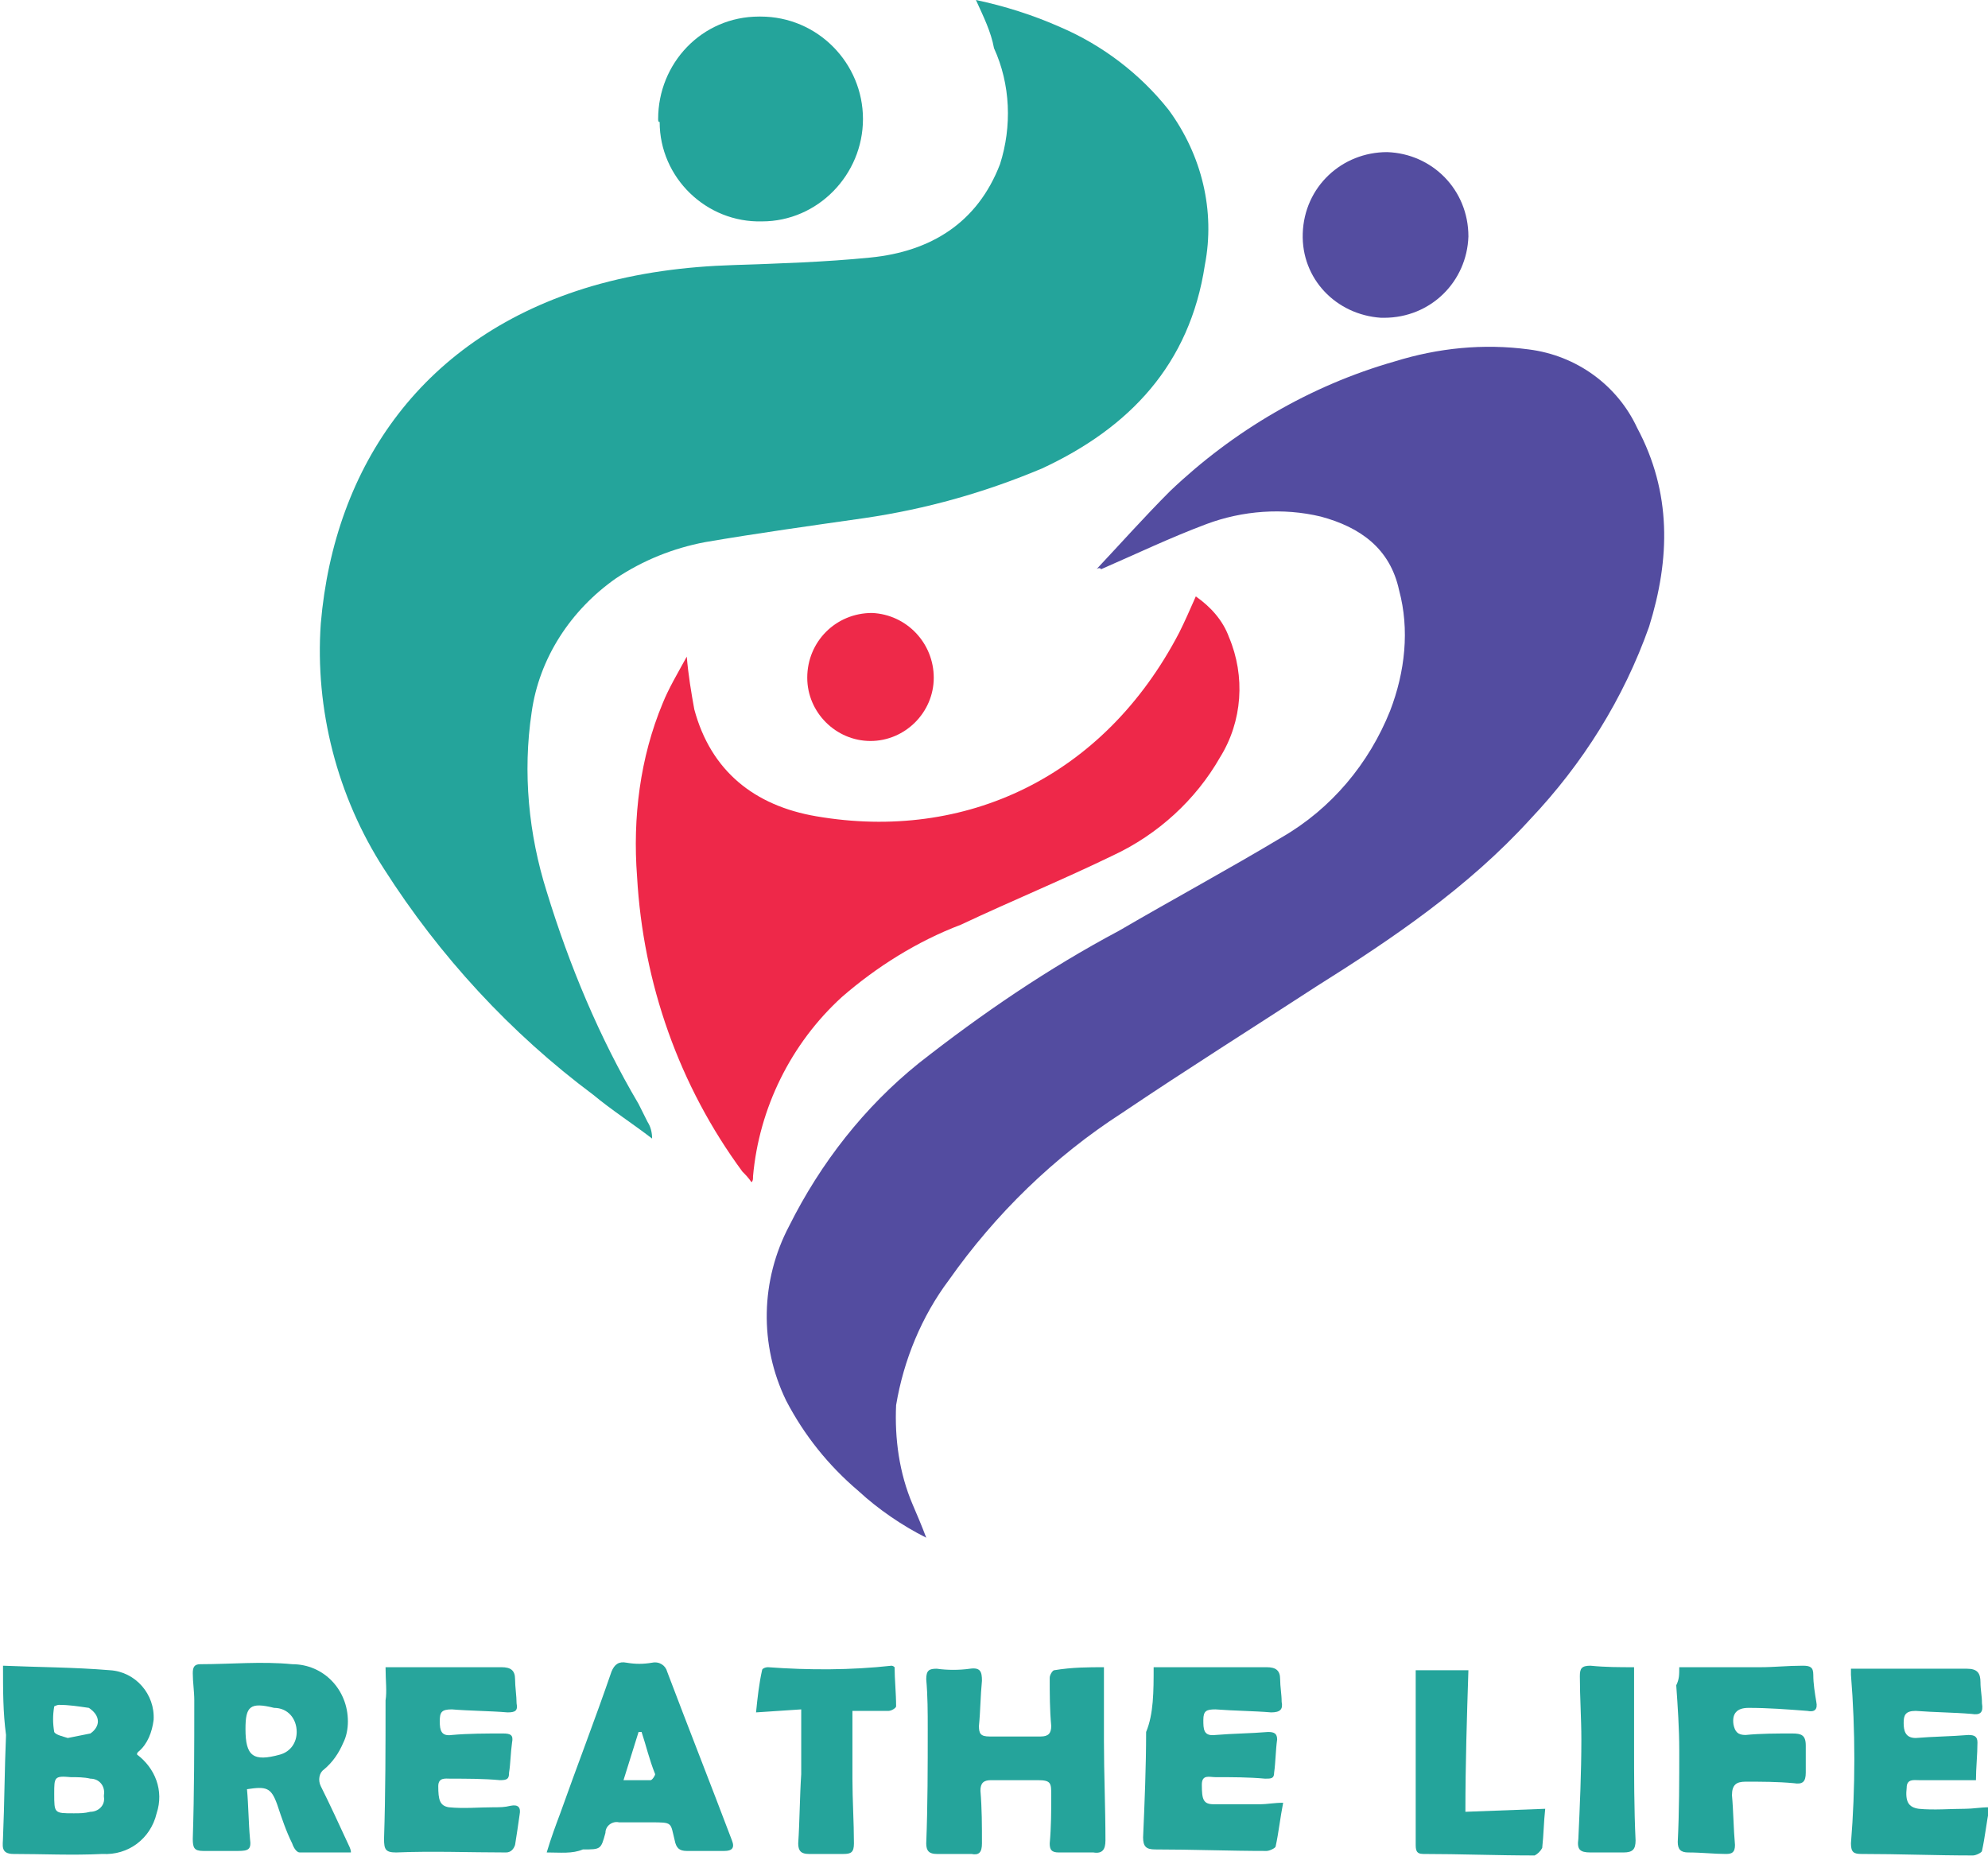
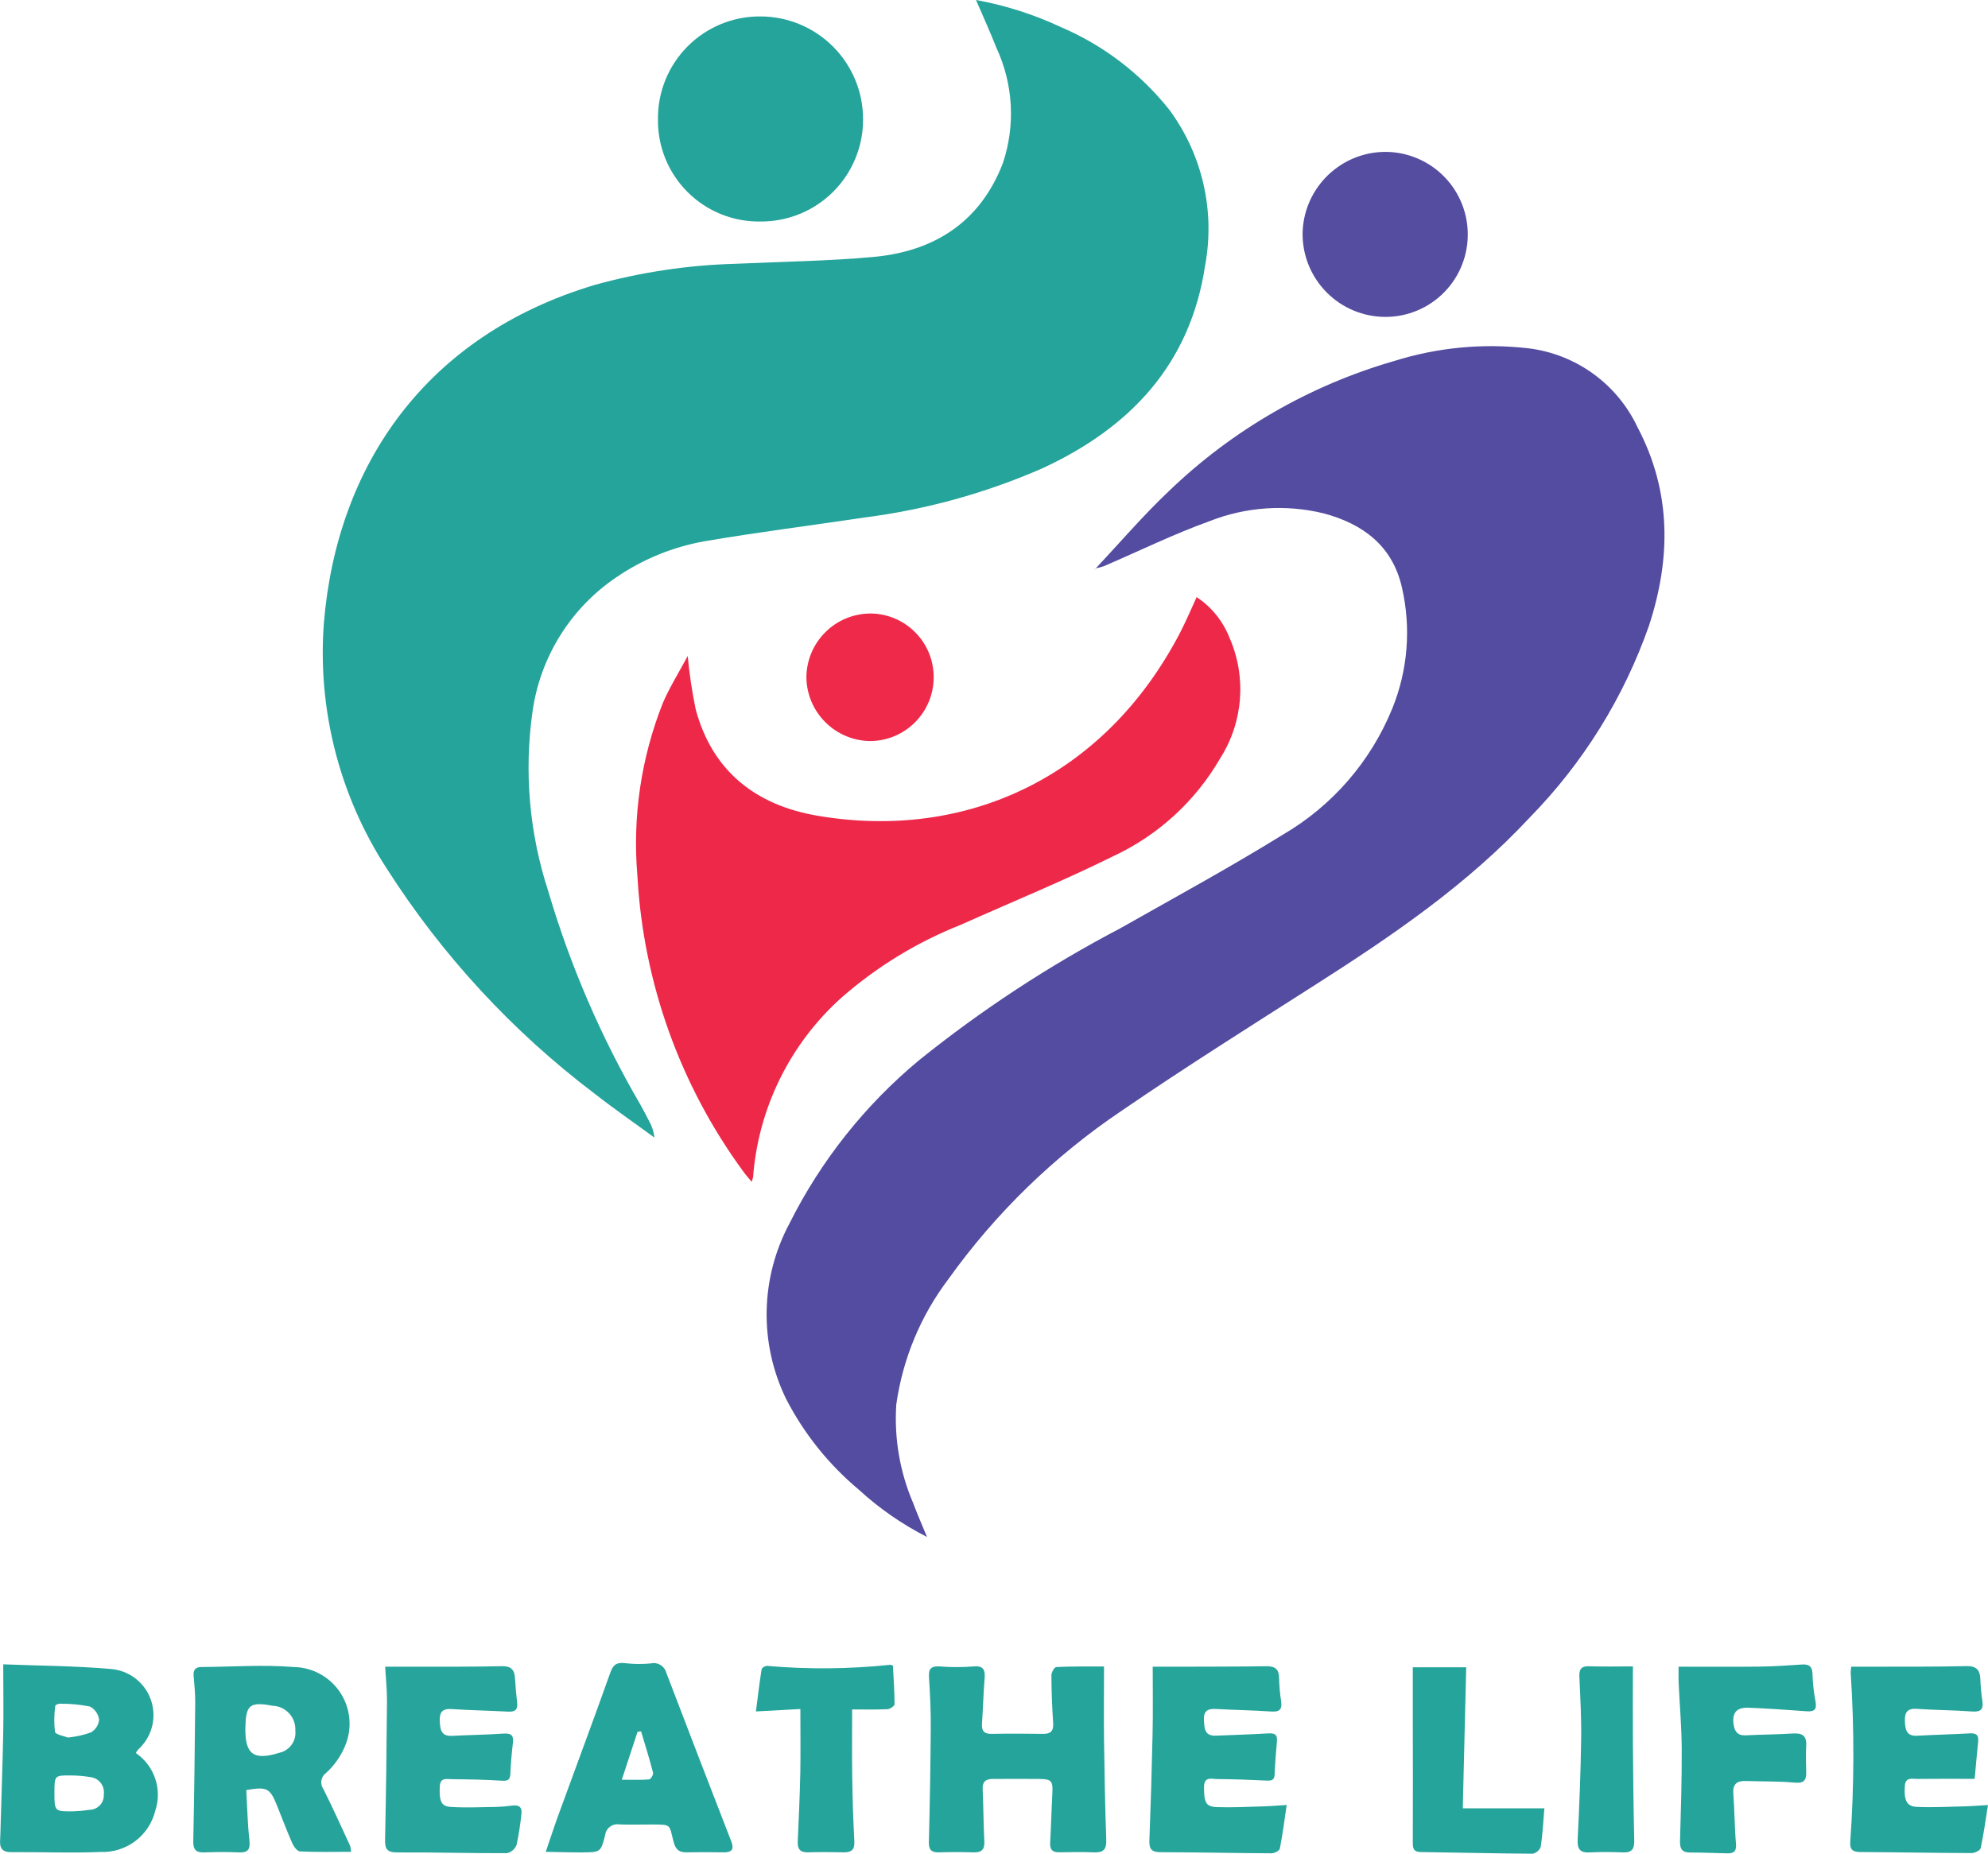
- <svg xmlns="http://www.w3.org/2000/svg" version="1.1" id="Layer_1" x="0px" y="0px" viewBox="0 0 132 123.2" style="enable-background:new 0 0 132 123.2;" xml:space="preserve">
-   <style type="text/css">
- 	.st0{fill:#24A49B;}
- 	.st1{fill:#534CA0;}
- 	.st2{fill:#EE2849;}
- 	.st3{fill:#25A49B;}
- 	.st4{fill:#26A49B;}
- 	.st5{fill:#544DA0;}
- 	.st6{fill:#27A59C;}
- 	.st7{fill:#26A59B;}
- 	.st8{fill:#EE2949;}
- </style>
-   <g id="Group_9" transform="translate(-644 -4440)">
-     <g id="Group_7" transform="translate(644 4440)">
-       <path id="Path_53" class="st0" d="M64.8,0c1.9,0.4,3.8,1,5.6,1.8c2.8,1.2,5.3,3.1,7.2,5.5c2.2,3,3.1,6.7,2.4,10.3    c-1,6.6-5,10.8-10.8,13.5c-3.8,1.6-7.7,2.7-11.8,3.3c-3.5,0.5-7.1,1-10.6,1.6c-2.1,0.4-4.1,1.2-5.9,2.4c-3,2.1-5.1,5.3-5.6,8.9    c-0.6,4-0.2,8.1,1,11.9c1.5,4.9,3.5,9.7,6.1,14.1c0.2,0.4,0.4,0.8,0.6,1.2c0.2,0.3,0.3,0.7,0.3,1.1c-1.3-1-2.7-1.9-3.9-2.9    c-5.5-4.1-10.2-9.2-13.9-15c-3.1-4.8-4.6-10.6-4.2-16.3c0.9-10.5,6.8-19.1,18-22.4c3.1-0.9,6.2-1.3,9.4-1.4c3-0.1,6.1-0.2,9.1-0.5    c4-0.4,7.1-2.3,8.6-6.2c0.8-2.5,0.7-5.3-0.4-7.7C65.8,2.1,65.3,1.1,64.8,0z" />
-       <path id="Path_54" class="st1" d="M72.8,37.8c1.6-1.7,3.2-3.5,4.9-5.2c4.2-4,9.3-7,14.9-8.6c2.9-0.9,5.9-1.2,8.9-0.8    c3.2,0.4,5.9,2.4,7.2,5.2c2.3,4.3,2.2,8.7,0.8,13.2c-1.7,4.8-4.4,9.1-7.9,12.8c-4.1,4.5-9.1,7.9-14.2,11.1    c-4.3,2.8-8.6,5.5-12.9,8.4C70,76.8,66.1,80.6,63,85c-1.8,2.4-3,5.3-3.5,8.3c-0.1,2.2,0.2,4.5,1.1,6.6c0.3,0.7,0.6,1.4,0.9,2.2    c-1.6-0.8-3.2-1.9-4.5-3.1c-2-1.7-3.6-3.7-4.8-6c-1.8-3.7-1.7-8,0.2-11.6c2.1-4.2,5-7.9,8.6-10.8c4.2-3.3,8.6-6.3,13.3-8.8    c3.6-2.1,7.3-4.1,10.8-6.2c3.3-1.9,5.8-4.9,7.2-8.4c1-2.6,1.3-5.4,0.6-8c-0.6-2.8-2.6-4.2-5.2-4.9c-2.5-0.6-5.2-0.4-7.6,0.5    c-2.4,0.9-4.7,2-7,3C73.1,37.7,72.9,37.7,72.8,37.8L72.8,37.8z" />
-       <path id="Path_55" class="st2" d="M49.9,78.5c-0.2-0.3-0.4-0.5-0.6-0.7c-4.2-5.7-6.6-12.5-7-19.6c-0.3-3.9,0.2-7.9,1.7-11.5    c0.4-1,1-2,1.6-3.1c0.1,1.2,0.3,2.4,0.5,3.5c1.1,4.1,4,6.4,8.1,7.1c9.9,1.7,19.1-2.6,24.1-12.2c0.4-0.8,0.7-1.5,1.1-2.4    c1,0.7,1.8,1.6,2.2,2.7c1.1,2.6,0.9,5.6-0.6,8c-1.6,2.8-4.1,5.1-7.1,6.5c-3.3,1.6-6.7,3-10.1,4.6c-2.9,1.1-5.6,2.8-7.9,4.8    c-3.4,3.1-5.5,7.4-5.9,11.9C50,78.3,50,78.4,49.9,78.5z" />
-       <path id="Path_56" class="st0" d="M43.7,7.9c0-3.7,2.9-6.8,6.7-6.8c0,0,0.1,0,0.1,0c3.8,0,6.8,3.1,6.8,6.8c0,0,0,0,0,0    c0,3.7-3,6.8-6.7,6.8c0,0,0,0,0,0c-3.7,0.1-6.8-2.9-6.8-6.6C43.7,8.1,43.7,8,43.7,7.9z" />
-       <path id="Path_57" class="st3" d="M0.2,110.6c2.3,0.1,4.7,0.1,7.1,0.3c1.7,0.1,3,1.6,2.9,3.3c-0.1,0.8-0.4,1.6-1,2.1    c-0.1,0.1-0.1,0.1-0.1,0.2c1.2,0.9,1.8,2.4,1.3,3.9c-0.4,1.7-1.9,2.8-3.6,2.7c-2,0.1-4,0-5.9,0c-0.9,0-0.7-0.6-0.7-1.1    c0.1-2.3,0.1-4.5,0.2-6.8C0.2,113.7,0.2,112.3,0.2,110.6z M3.6,119.1c0,1.3,0,1.3,1.3,1.3c0.4,0,0.7,0,1.1-0.1c0.5,0,1-0.4,0.9-1    c0,0,0,0,0-0.1c0.1-0.6-0.3-1.1-0.9-1.1c0,0,0,0,0,0C5.6,118,5.1,118,4.7,118C3.6,117.9,3.6,118,3.6,119.1L3.6,119.1z M4.5,115.4    c0.5-0.1,1-0.2,1.5-0.3c0.3-0.2,0.5-0.5,0.5-0.8c0-0.4-0.3-0.7-0.6-0.9c-0.7-0.1-1.3-0.2-2-0.2c-0.1,0-0.3,0.1-0.3,0.1    c-0.1,0.6-0.1,1.1,0,1.7C3.7,115.2,4.2,115.3,4.5,115.4L4.5,115.4z" />
-       <path id="Path_58" class="st3" d="M73.3,110.7c0,1.7,0,3.3,0,4.9c0,2.2,0.1,4.4,0.1,6.6c0,0.6-0.2,0.9-0.8,0.8c-0.8,0-1.6,0-2.3,0    c-0.5,0-0.6-0.2-0.6-0.6c0.1-1.1,0.1-2.2,0.1-3.2c0-0.8,0-1-0.9-1c-1,0-2.1,0-3.1,0c-0.5,0-0.7,0.2-0.7,0.7    c0.1,1.2,0.1,2.3,0.1,3.5c0,0.6-0.2,0.8-0.7,0.7c-0.8,0-1.5,0-2.3,0c-0.5,0-0.7-0.2-0.7-0.7c0.1-2.5,0.1-5.1,0.1-7.6    c0-1.1,0-2.2-0.1-3.3c0-0.6,0.2-0.7,0.7-0.7c0.7,0.1,1.5,0.1,2.2,0c0.7-0.1,0.8,0.2,0.8,0.8c-0.1,1-0.1,2-0.2,3    c0,0.5,0.1,0.7,0.7,0.7c1.1,0,2.3,0,3.4,0c0.5,0,0.7-0.2,0.7-0.7c-0.1-1.1-0.1-2.1-0.1-3.2c0-0.2,0.2-0.5,0.3-0.5    C71.2,110.7,72.3,110.7,73.3,110.7z" />
-       <path id="Path_59" class="st4" d="M23.3,123c-1.2,0-2.3,0-3.4,0c-0.2,0-0.4-0.3-0.5-0.6c-0.4-0.8-0.7-1.7-1-2.6    c-0.4-1.1-0.7-1.2-2-1c0.1,1.1,0.1,2.2,0.2,3.3c0.1,0.7-0.1,0.8-0.8,0.8c-0.8,0-1.5,0-2.3,0c-0.6,0-0.7-0.2-0.7-0.8    c0.1-3.1,0.1-6.1,0.1-9.2c0-0.6-0.1-1.2-0.1-1.8c0-0.4,0.1-0.6,0.5-0.6c2,0,4.1-0.2,6.1,0c2.1,0,3.7,1.7,3.7,3.8    c0,0.5-0.1,1-0.3,1.4c-0.3,0.7-0.7,1.3-1.3,1.8c-0.3,0.2-0.4,0.7-0.2,1.1c0,0,0,0,0,0c0.6,1.2,1.2,2.5,1.8,3.8    C23.3,122.8,23.3,122.9,23.3,123z M16.3,114.8c0,1.8,0.5,2.2,2.3,1.7c0.7-0.2,1.1-0.8,1.1-1.5c0-0.9-0.6-1.6-1.5-1.6c0,0,0,0,0,0    C16.6,113,16.3,113.3,16.3,114.8L16.3,114.8z" />
-       <path id="Path_60" class="st5" d="M92.1,10.1c3,0.1,5.4,2.5,5.4,5.6c0,0,0,0,0,0c-0.1,3-2.5,5.4-5.6,5.4c-0.1,0-0.1,0-0.2,0    c-3-0.2-5.3-2.6-5.2-5.6C86.6,12.4,89.1,10.1,92.1,10.1z" />
-       <path id="Path_61" class="st6" d="M25.6,110.7c0.8,0,1.5,0,2.1,0c1.9,0,3.7,0,5.6,0c0.6,0,0.9,0.2,0.9,0.8c0,0.5,0.1,1.1,0.1,1.6    c0.1,0.5-0.1,0.6-0.6,0.6c-1.2-0.1-2.5-0.1-3.7-0.2c-0.7,0-0.8,0.2-0.8,0.8c0,0.6,0.1,1,0.8,0.9c1.1-0.1,2.3-0.1,3.4-0.1    c0.5,0,0.7,0.1,0.6,0.6c-0.1,0.7-0.1,1.4-0.2,2c0,0.4-0.1,0.5-0.6,0.5c-1.1-0.1-2.2-0.1-3.3-0.1c-0.3,0-0.8-0.1-0.8,0.5    c0,0.9,0.1,1.3,0.7,1.4c1,0.1,2,0,3,0c0.4,0,0.7,0,1.1-0.1c0.5-0.1,0.7,0.1,0.6,0.6c-0.1,0.7-0.2,1.4-0.3,2    c-0.1,0.3-0.3,0.5-0.6,0.5c-2.4,0-4.9-0.1-7.3,0c-0.7,0-0.8-0.2-0.8-0.9c0.1-3.1,0.1-6.1,0.1-9.2    C25.7,112.3,25.6,111.6,25.6,110.7z" />
-       <path id="Path_62" class="st0" d="M131.2,118.2c-1.3,0-2.6,0-3.8,0c-0.3,0-0.8-0.1-0.8,0.5c-0.1,0.9,0.1,1.3,0.8,1.4    c1,0.1,2.1,0,3.1,0c0.5,0,1-0.1,1.6-0.1c-0.2,1-0.3,2-0.5,2.9c0,0.1-0.4,0.3-0.6,0.3c-2.5,0-4.9-0.1-7.4-0.1    c-0.5,0-0.7-0.1-0.7-0.7c0.3-3.7,0.3-7.5,0-11.2c0-0.1,0-0.3,0-0.4c0.6,0,1.2,0,1.8,0c2,0,3.9,0,5.9,0c0.7,0,0.9,0.3,0.9,0.9    c0,0.5,0.1,0.9,0.1,1.4c0.1,0.6-0.1,0.8-0.7,0.7c-1.2-0.1-2.4-0.1-3.7-0.2c-0.7,0-0.8,0.3-0.8,0.8c0,0.5,0.1,1,0.8,1    c1.2-0.1,2.3-0.1,3.5-0.2c0.4,0,0.6,0.1,0.6,0.5C131.3,116.5,131.2,117.4,131.2,118.2z" />
-       <path id="Path_63" class="st7" d="M76.6,110.7c0.5,0,1.1,0,1.7,0c1.9,0,3.9,0,5.8,0c0.6,0,0.9,0.2,0.9,0.8c0,0.5,0.1,1,0.1,1.5    c0.1,0.5-0.1,0.7-0.7,0.7c-1.2-0.1-2.4-0.1-3.7-0.2c-0.6,0-0.8,0.1-0.8,0.7c0,0.6,0,1.1,0.8,1c1.2-0.1,2.3-0.1,3.5-0.2    c0.4,0,0.6,0.1,0.6,0.5c-0.1,0.7-0.1,1.5-0.2,2.2c0,0.4-0.2,0.4-0.6,0.4c-1.1-0.1-2.2-0.1-3.3-0.1c-0.4,0-0.9-0.2-0.9,0.5    c0,1,0.1,1.3,0.8,1.3c1,0,2.1,0,3.1,0c0.4,0,0.9-0.1,1.5-0.1c-0.2,1-0.3,2-0.5,2.9c0,0.1-0.4,0.3-0.6,0.3c-2.5,0-4.9-0.1-7.4-0.1    c-0.6,0-0.8-0.2-0.8-0.8c0.1-2.3,0.2-4.7,0.2-7C76.6,113.8,76.6,112.3,76.6,110.7z" />
-       <path id="Path_64" class="st3" d="M36.3,123c0.3-1,0.6-1.8,0.9-2.6c1.1-3.1,2.3-6.2,3.4-9.4c0.2-0.5,0.5-0.7,1-0.6    c0.6,0.1,1.1,0.1,1.7,0c0.5-0.1,0.9,0.2,1,0.6c1.4,3.7,2.9,7.5,4.3,11.2c0.2,0.5,0,0.7-0.5,0.7c-0.8,0-1.7,0-2.5,0    c-0.5,0-0.7-0.2-0.8-0.7c-0.3-1.2-0.1-1.2-1.6-1.2c-0.7,0-1.4,0-2.1,0c-0.4-0.1-0.9,0.2-0.9,0.7c0,0,0,0,0,0    c-0.3,1.1-0.3,1.1-1.5,1.1C38,123.1,37.2,123,36.3,123z M42.6,115l-0.2,0l-1,3.2c0.7,0,1.3,0,1.8,0c0.1,0,0.3-0.3,0.3-0.4    C43.1,116.8,42.9,115.9,42.6,115L42.6,115z" />
-       <path id="Path_65" class="st0" d="M111.5,110.7c1.9,0,3.7,0,5.4,0c0.9,0,1.8-0.1,2.8-0.1c0.5,0,0.7,0.1,0.7,0.6    c0,0.6,0.1,1.2,0.2,1.8c0.1,0.5-0.1,0.7-0.6,0.6c-1.3-0.1-2.6-0.2-3.9-0.2c-0.8,0-1.1,0.4-1,1.1c0.1,0.5,0.3,0.7,0.8,0.7    c1-0.1,2.1-0.1,3.1-0.1c0.6,0,0.9,0.1,0.9,0.8c0,0.6,0,1.2,0,1.8s-0.2,0.8-0.8,0.7c-1.1-0.1-2.1-0.1-3.2-0.1    c-0.6,0-0.9,0.2-0.9,0.9c0.1,1.1,0.1,2.2,0.2,3.3c0,0.5-0.2,0.6-0.6,0.6c-0.8,0-1.6-0.1-2.5-0.1c-0.5,0-0.7-0.2-0.7-0.7    c0.1-2,0.1-4.1,0.1-6.1c0-1.4-0.1-2.9-0.2-4.3C111.5,111.5,111.5,111.2,111.5,110.7z" />
-       <path id="Path_66" class="st3" d="M53.2,113.5l-3,0.2c0.1-1,0.2-1.9,0.4-2.8c0-0.1,0.2-0.2,0.4-0.2c2.7,0.2,5.5,0.2,8.2-0.1    c0,0,0.1,0,0.2,0.1c0,0.8,0.1,1.7,0.1,2.6c0,0.1-0.3,0.3-0.5,0.3c-0.7,0-1.5,0-2.4,0c0,1.4,0,2.9,0,4.5c0,1.4,0.1,2.9,0.1,4.3    c0,0.6-0.2,0.7-0.7,0.7c-0.8,0-1.6,0-2.3,0c-0.5,0-0.7-0.2-0.7-0.7c0.1-1.5,0.1-3.1,0.2-4.6C53.2,116.4,53.2,115,53.2,113.5z" />
-       <path id="Path_67" class="st0" d="M102.6,120.1c-0.1,0.9-0.1,1.7-0.2,2.6c-0.1,0.2-0.3,0.4-0.5,0.5c-2.5,0-5-0.1-7.4-0.1    c-0.5,0-0.5-0.3-0.5-0.7c0-2.6,0-5.3,0-7.9v-3.6h3.5c-0.1,3.1-0.2,6.2-0.2,9.4L102.6,120.1z" />
-       <path id="Path_68" class="st8" d="M62,45c0,2.3-1.9,4.2-4.2,4.2c-2.3,0-4.2-1.9-4.2-4.2c0-2.4,1.9-4.3,4.3-4.3c0,0,0,0,0,0    C60.2,40.8,62,42.7,62,45z" />
-       <path id="Path_69" class="st0" d="M108.5,110.7c0,1.8,0,3.5,0,5.1c0,2.1,0,4.3,0.1,6.4c0,0.6-0.2,0.8-0.8,0.8c-0.7,0-1.5,0-2.2,0    c-0.7,0-0.9-0.2-0.8-0.9c0.1-2.2,0.2-4.4,0.2-6.6c0-1.4-0.1-2.8-0.1-4.2c0-0.5,0.1-0.7,0.7-0.7    C106.6,110.7,107.5,110.7,108.5,110.7z" />
-       <path id="Path_70" class="st1" d="M72.8,37.8L72.8,37.8C72.7,37.8,72.7,37.8,72.8,37.8C72.7,37.8,72.7,37.8,72.8,37.8L72.8,37.8z" />
+ <svg xmlns="http://www.w3.org/2000/svg" width="132.048" height="123.156" viewBox="0 0 132.048 123.156">
+   <g id="Group_9" data-name="Group 9" transform="translate(-644 -4440)">
+     <g id="Group_7" data-name="Group 7" transform="translate(644 4440)">
+       <path id="Path_53" data-name="Path 53" d="M-231.337,810.864a23,23,0,0,1,5.637,1.8,18.471,18.471,0,0,1,7.193,5.481,13.31,13.31,0,0,1,2.39,10.337c-.979,6.573-4.975,10.8-10.823,13.5a43.147,43.147,0,0,1-11.812,3.264c-3.539.531-7.094.976-10.621,1.578a15.1,15.1,0,0,0-5.854,2.391,12.945,12.945,0,0,0-5.568,8.922,26.449,26.449,0,0,0,1.046,11.941,64.119,64.119,0,0,0,6.085,14.12q.329.585.633,1.185a2.913,2.913,0,0,1,.335,1.06c-1.316-.963-2.659-1.891-3.943-2.895a57.636,57.636,0,0,1-13.852-15,26.308,26.308,0,0,1-4.162-16.306c.868-10.454,6.76-19.08,17.97-22.443a38.954,38.954,0,0,1,9.418-1.411c3.038-.144,6.086-.176,9.112-.453,4.048-.37,7.1-2.323,8.6-6.233a10.349,10.349,0,0,0-.429-7.66C-230.39,813-230.858,811.982-231.337,810.864Z" transform="translate(296.167 -810.864)" fill="#24a49b" />
+       <path id="Path_54" data-name="Path 54" d="M-202.924,864.6c1.629-1.73,3.177-3.545,4.9-5.173a35.93,35.93,0,0,1,14.922-8.615,21.5,21.5,0,0,1,8.938-.849,9.247,9.247,0,0,1,7.243,5.243c2.254,4.273,2.227,8.691.769,13.164a34.534,34.534,0,0,1-7.922,12.758c-4.15,4.466-9.139,7.86-14.239,11.115-4.313,2.753-8.646,5.479-12.867,8.369a45.116,45.116,0,0,0-11.514,11.19,17.922,17.922,0,0,0-3.462,8.336,14.245,14.245,0,0,0,1.127,6.557c.265.718.578,1.419.914,2.237a20.2,20.2,0,0,1-4.529-3.141,19.5,19.5,0,0,1-4.834-6.036,12.812,12.812,0,0,1,.227-11.648,33.688,33.688,0,0,1,8.6-10.84,81.983,81.983,0,0,1,13.346-8.756c3.631-2.055,7.3-4.055,10.845-6.246a17.215,17.215,0,0,0,7.245-8.359,13.371,13.371,0,0,0,.648-8.043c-.629-2.792-2.6-4.235-5.191-4.932a12.539,12.539,0,0,0-7.582.513c-2.386.858-4.676,1.984-7.012,2.986a4.159,4.159,0,0,1-.589.16Z" transform="translate(275.689 -826.822)" fill="#534ca0" />
+       <path id="Path_55" data-name="Path 55" d="M-231.764,916.916c-.212-.261-.395-.461-.551-.681a36.657,36.657,0,0,1-7.032-19.632,25.287,25.287,0,0,1,1.7-11.516c.441-1.02,1.038-1.972,1.642-3.1a31.819,31.819,0,0,0,.53,3.547c1.112,4.129,4.013,6.369,8.074,7.064,9.9,1.693,19.113-2.574,24.1-12.159.391-.751.718-1.533,1.1-2.363a5.759,5.759,0,0,1,2.187,2.711,8.529,8.529,0,0,1-.623,8,16,16,0,0,1-7.1,6.5c-3.31,1.644-6.742,3.039-10.116,4.554a27.243,27.243,0,0,0-7.931,4.838,17.825,17.825,0,0,0-5.881,11.948A1.541,1.541,0,0,1-231.764,916.916Z" transform="translate(281.685 -838.406)" fill="#ee2849" />
+       <path id="Path_56" data-name="Path 56" d="M-236.995,819.553a6.756,6.756,0,0,1,6.8-6.838,6.825,6.825,0,0,1,6.823,6.847,6.762,6.762,0,0,1-6.793,6.777A6.7,6.7,0,0,1-236.995,819.553Z" transform="translate(280.699 -811.623)" fill="#24a49b" />
+       <path id="Path_57" data-name="Path 57" d="M-310.828,998.209c2.31.092,4.712.1,7.1.306a3.074,3.074,0,0,1,1.852,5.362,1.114,1.114,0,0,0-.143.227,3.361,3.361,0,0,1,1.284,3.854,3.592,3.592,0,0,1-3.629,2.716c-1.976.081-3.959,0-5.937.013-.88.006-.735-.6-.72-1.124.061-2.262.146-4.523.192-6.785C-310.8,1001.345-310.828,999.911-310.828,998.209Zm3.4,8.5c0,1.276,0,1.282,1.283,1.266a8.981,8.981,0,0,0,1.052-.1.962.962,0,0,0,.945-1.029,1.016,1.016,0,0,0-.91-1.147,8.25,8.25,0,0,0-1.261-.107C-307.423,1005.583-307.424,1005.592-307.427,1006.711Zm.9-3.635a6.552,6.552,0,0,0,1.525-.341,1.107,1.107,0,0,0,.544-.845,1.159,1.159,0,0,0-.609-.875,9.9,9.9,0,0,0-2.011-.188c-.1-.005-.287.087-.292.145a6.726,6.726,0,0,0-.022,1.72C-307.357,1002.879-306.8,1002.965-306.529,1003.076Z" transform="translate(311.043 -887.636)" fill="#25a49b" />
+       <path id="Path_58" data-name="Path 58" d="M-194.873,998.44c0,1.714-.018,3.293,0,4.87.03,2.216.07,4.432.149,6.647.022.621-.179.853-.791.83-.777-.029-1.557-.021-2.335-.005-.463.01-.626-.192-.6-.642.06-1.082.086-2.167.144-3.25.045-.84-.042-.969-.854-.979-1.038-.013-2.076,0-3.114,0-.457,0-.683.18-.66.679.053,1.154.051,2.31.111,3.463.03.57-.2.752-.742.734-.754-.027-1.51-.023-2.264,0-.509.014-.692-.162-.678-.7q.1-3.818.126-7.637c.007-1.107-.049-2.216-.12-3.321-.038-.587.193-.729.74-.693a13.583,13.583,0,0,0,2.191,0c.673-.066.814.2.765.8-.082.986-.1,1.978-.172,2.965-.04.515.127.726.66.715,1.129-.024,2.259-.014,3.388,0,.505.005.714-.183.678-.715q-.109-1.587-.118-3.178c0-.19.2-.542.323-.547C-196.968,998.422-195.89,998.44-194.873,998.44Z" transform="translate(268.205 -887.722)" fill="#25a49b" />
+       <path id="Path_59" data-name="Path 59" d="M-278.8,1010.737c-1.192,0-2.3.028-3.4-.026-.187-.009-.42-.338-.521-.568-.369-.841-.685-1.7-1.033-2.555-.444-1.083-.658-1.188-2.01-.952.063,1.1.084,2.224.208,3.335.074.653-.129.839-.75.805-.753-.041-1.51-.026-2.264,0-.552.017-.727-.2-.715-.76.065-3.064.1-6.128.129-9.192.005-.588-.052-1.177-.105-1.764-.035-.384.1-.593.5-.6,2.049-.011,4.111-.168,6.144,0a3.769,3.769,0,0,1,3.423,5.222,4.982,4.982,0,0,1-1.265,1.81.768.768,0,0,0-.185,1.071c.623,1.242,1.191,2.511,1.776,3.772A2.046,2.046,0,0,1-278.8,1010.737Zm-7.026-8.259c-.032,1.787.547,2.216,2.268,1.677a1.358,1.358,0,0,0,1.052-1.474,1.566,1.566,0,0,0-1.51-1.647C-285.527,1000.753-285.794,1000.966-285.822,1002.478Z" transform="translate(302.123 -887.708)" fill="#26a49b" />
+       <path id="Path_60" data-name="Path 60" d="M-158.869,827.96a5.483,5.483,0,0,1,5.39,5.593,5.466,5.466,0,0,1-5.749,5.363,5.509,5.509,0,0,1-5.22-5.616A5.518,5.518,0,0,1-158.869,827.96Z" transform="translate(250.971 -817.869)" fill="#544da0" />
+       <path id="Path_61" data-name="Path 61" d="M-267.7,998.451c.789,0,1.468,0,2.148,0,1.864-.006,3.728.011,5.59-.035.618-.015.852.224.886.8q.049.811.144,1.62c.056.477-.145.625-.607.6-1.247-.071-2.5-.086-3.744-.171-.658-.045-.818.25-.788.833.028.552.11.986.819.947,1.13-.061,2.262-.071,3.39-.149.49-.034.712.074.649.606-.08.678-.142,1.36-.168,2.043-.015.408-.149.506-.56.48-1.105-.07-2.214-.09-3.322-.1-.344,0-.781-.142-.808.488-.04.948.078,1.313.725,1.353,1.008.063,2.024.013,3.037,0a9.745,9.745,0,0,0,1.057-.089c.462-.058.67.117.6.591a19.037,19.037,0,0,1-.318,2.022.9.9,0,0,1-.64.55c-2.429.009-4.857-.065-7.286-.05-.686,0-.823-.231-.809-.856.066-3.064.1-6.128.126-9.193C-267.572,1000-267.652,999.275-267.7,998.451Z" transform="translate(293.283 -887.72)" fill="#27a59c" />
+       <path id="Path_62" data-name="Path 62" d="M-94.551,1005.9c-1.325,0-2.57-.01-3.815.006-.341,0-.782-.146-.825.474-.062.918.106,1.347.778,1.381,1.032.051,2.071-.006,3.106-.03.486-.011.972-.052,1.639-.09-.167,1.037-.289,1.959-.485,2.864-.032.149-.389.326-.595.326-2.452-.007-4.9-.055-7.355-.068-.486,0-.749-.1-.713-.666a82.229,82.229,0,0,0,.03-11.229,3.056,3.056,0,0,1,.037-.42c.6,0,1.183,0,1.763,0,1.957-.007,3.915.012,5.871-.038.693-.018.923.266.943.894a12.1,12.1,0,0,0,.13,1.408c.084.558-.087.758-.683.713-1.221-.093-2.449-.087-3.671-.174-.665-.047-.813.272-.789.835.024.542.1.991.817.95,1.152-.066,2.306-.089,3.457-.155.412-.024.64.064.592.532C-94.406,1004.253-94.476,1005.094-94.551,1005.9Z" transform="translate(225.714 -887.719)" fill="#24a49b" />
+       <path id="Path_63" data-name="Path 63" d="M-181.468,998.455c.5,0,1.106,0,1.713,0,1.935-.007,3.869,0,5.8-.032.589-.01.878.167.881.79a11.56,11.56,0,0,0,.138,1.548c.075.534-.11.708-.656.671-1.222-.084-2.449-.1-3.673-.168-.557-.031-.831.124-.8.747.031.567.047,1.06.809,1.025,1.153-.052,2.308-.076,3.46-.15.43-.027.623.074.58.532-.067.727-.126,1.456-.153,2.186-.015.413-.227.431-.558.416-1.082-.053-2.167-.091-3.251-.1-.377,0-.882-.2-.882.543,0,.989.113,1.294.843,1.32,1.034.036,2.072-.021,3.109-.049.443-.012.887-.052,1.54-.092-.154,1.032-.273,1.971-.456,2.9-.028.139-.363.311-.555.31-2.452-.012-4.9-.071-7.356-.073-.6,0-.776-.2-.754-.776q.135-3.5.21-7C-181.444,1001.522-181.468,1000.041-181.468,998.455Z" transform="translate(258.034 -887.724)" fill="#26a59b" />
+       <path id="Path_64" data-name="Path 64" d="M-249.623,1010.6c.342-1,.6-1.8.89-2.585,1.137-3.119,2.3-6.228,3.411-9.356.2-.549.464-.653.99-.589a7.969,7.969,0,0,0,1.686.014.858.858,0,0,1,1.026.611q2.143,5.611,4.318,11.21c.214.55.022.737-.523.729-.825-.012-1.651-.015-2.476,0-.493.011-.708-.232-.827-.681-.322-1.208-.089-1.164-1.559-1.168-.685,0-1.369.022-2.052-.006a.818.818,0,0,0-.941.722c-.286,1.114-.306,1.123-1.452,1.137C-247.916,1010.648-248.7,1010.613-249.623,1010.6Zm6.329-8-.23.022-1.049,3.189c.712,0,1.266.025,1.815-.021.105-.008.295-.321.262-.446C-242.736,1004.414-243.022,1003.5-243.294,1002.591Z" transform="translate(285.874 -887.571)" fill="#25a49b" />
+       <path id="Path_65" data-name="Path 65" d="M-122.136,998.374c1.865,0,3.655.015,5.445-.007.918-.011,1.837-.08,2.754-.139.47-.03.682.133.695.636a11.382,11.382,0,0,0,.2,1.822c.1.528-.079.685-.58.649-1.293-.091-2.585-.187-3.879-.236-.807-.03-1.1.356-.977,1.144.073.454.284.718.8.691,1.035-.054,2.073-.054,3.108-.121.606-.039.947.106.91.792-.031.586-.018,1.176,0,1.762s-.178.765-.794.707c-1.054-.1-2.119-.067-3.179-.107-.608-.023-.92.175-.868.854.085,1.1.08,2.215.176,3.318.044.5-.151.644-.579.635-.824-.017-1.648-.058-2.472-.056-.534,0-.679-.248-.666-.747.057-2.049.123-4.1.113-6.149-.007-1.436-.135-2.871-.2-4.307C-122.149,999.168-122.136,998.82-122.136,998.374Z" transform="translate(233.633 -887.643)" fill="#24a49b" />
+       <path id="Path_66" data-name="Path 66" d="M-223.018,1001.2l-2.953.159c.13-1,.235-1.9.378-2.8.015-.1.248-.238.366-.225a42.655,42.655,0,0,0,8.188-.074c.042,0,.087.029.168.058.043.843.106,1.7.109,2.562,0,.115-.3.323-.467.331-.748.037-1.5.016-2.351.016,0,1.445-.017,2.948.005,4.45.022,1.438.063,2.875.142,4.311.032.587-.217.744-.738.731-.778-.018-1.557-.022-2.334,0-.531.016-.711-.217-.688-.723.069-1.531.139-3.062.171-4.594C-223,1004.023-223.018,1002.641-223.018,1001.2Z" transform="translate(276.181 -887.657)" fill="#25a49b" />
+       <path id="Path_67" data-name="Path 67" d="M-143.307,1007.912c-.074.878-.115,1.723-.24,2.556a.736.736,0,0,1-.543.461c-2.477-.015-4.954-.081-7.43-.112-.535-.006-.526-.318-.526-.7q.011-3.964,0-7.93v-3.644h3.547q-.113,4.673-.227,9.37Z" transform="translate(245.888 -887.773)" fill="#24a49b" />
+       <path id="Path_68" data-name="Path 68" d="M-211.837,884.185a4.238,4.238,0,0,1-4.249,4.21,4.29,4.29,0,0,1-4.205-4.2,4.268,4.268,0,0,1,4.269-4.273A4.226,4.226,0,0,1-211.837,884.185Z" transform="translate(273.854 -839.162)" fill="#ee2949" />
+       <path id="Path_69" data-name="Path 69" d="M-129.825,998.433c0,1.791-.011,3.46,0,5.129.017,2.143.039,4.286.09,6.429.013.567-.152.824-.75.8-.729-.031-1.462-.037-2.19,0-.656.036-.852-.207-.819-.863.112-2.21.2-4.424.232-6.636.021-1.388-.054-2.778-.117-4.166-.024-.514.127-.723.669-.7C-131.725,998.458-130.74,998.433-129.825,998.433Z" transform="translate(238.286 -887.723)" fill="#24a49b" />
+       <path id="Path_70" data-name="Path 70" d="M-187.811,874.865l-.044.088c0-.014-.008-.034,0-.041a.3.3,0,0,1,.057-.038Z" transform="translate(260.564 -837.091)" fill="#534ca0" />
    </g>
  </g>
</svg>
